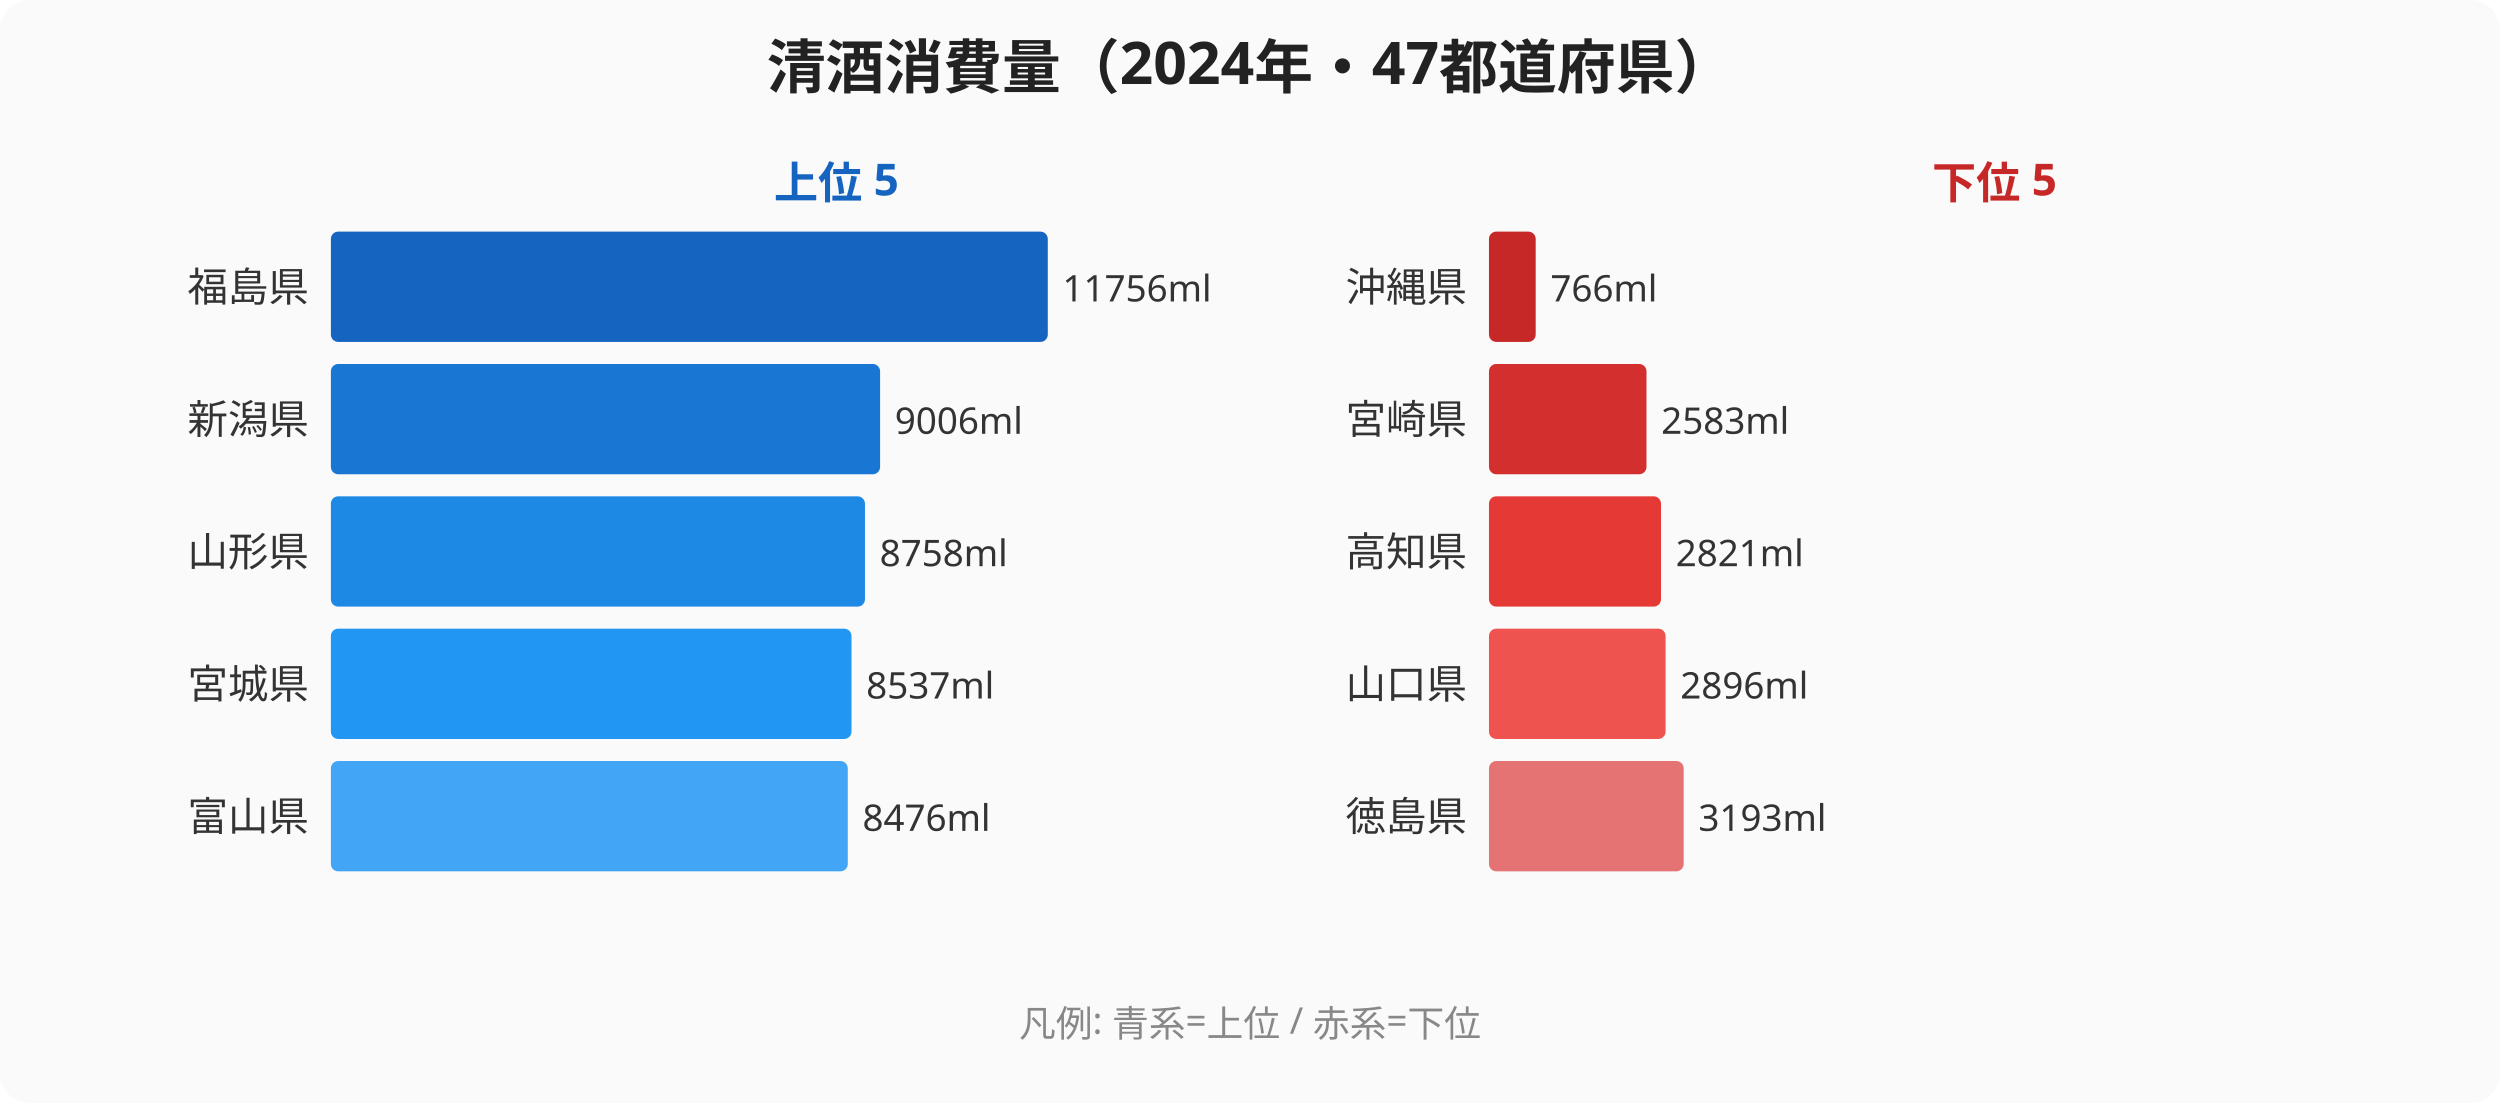
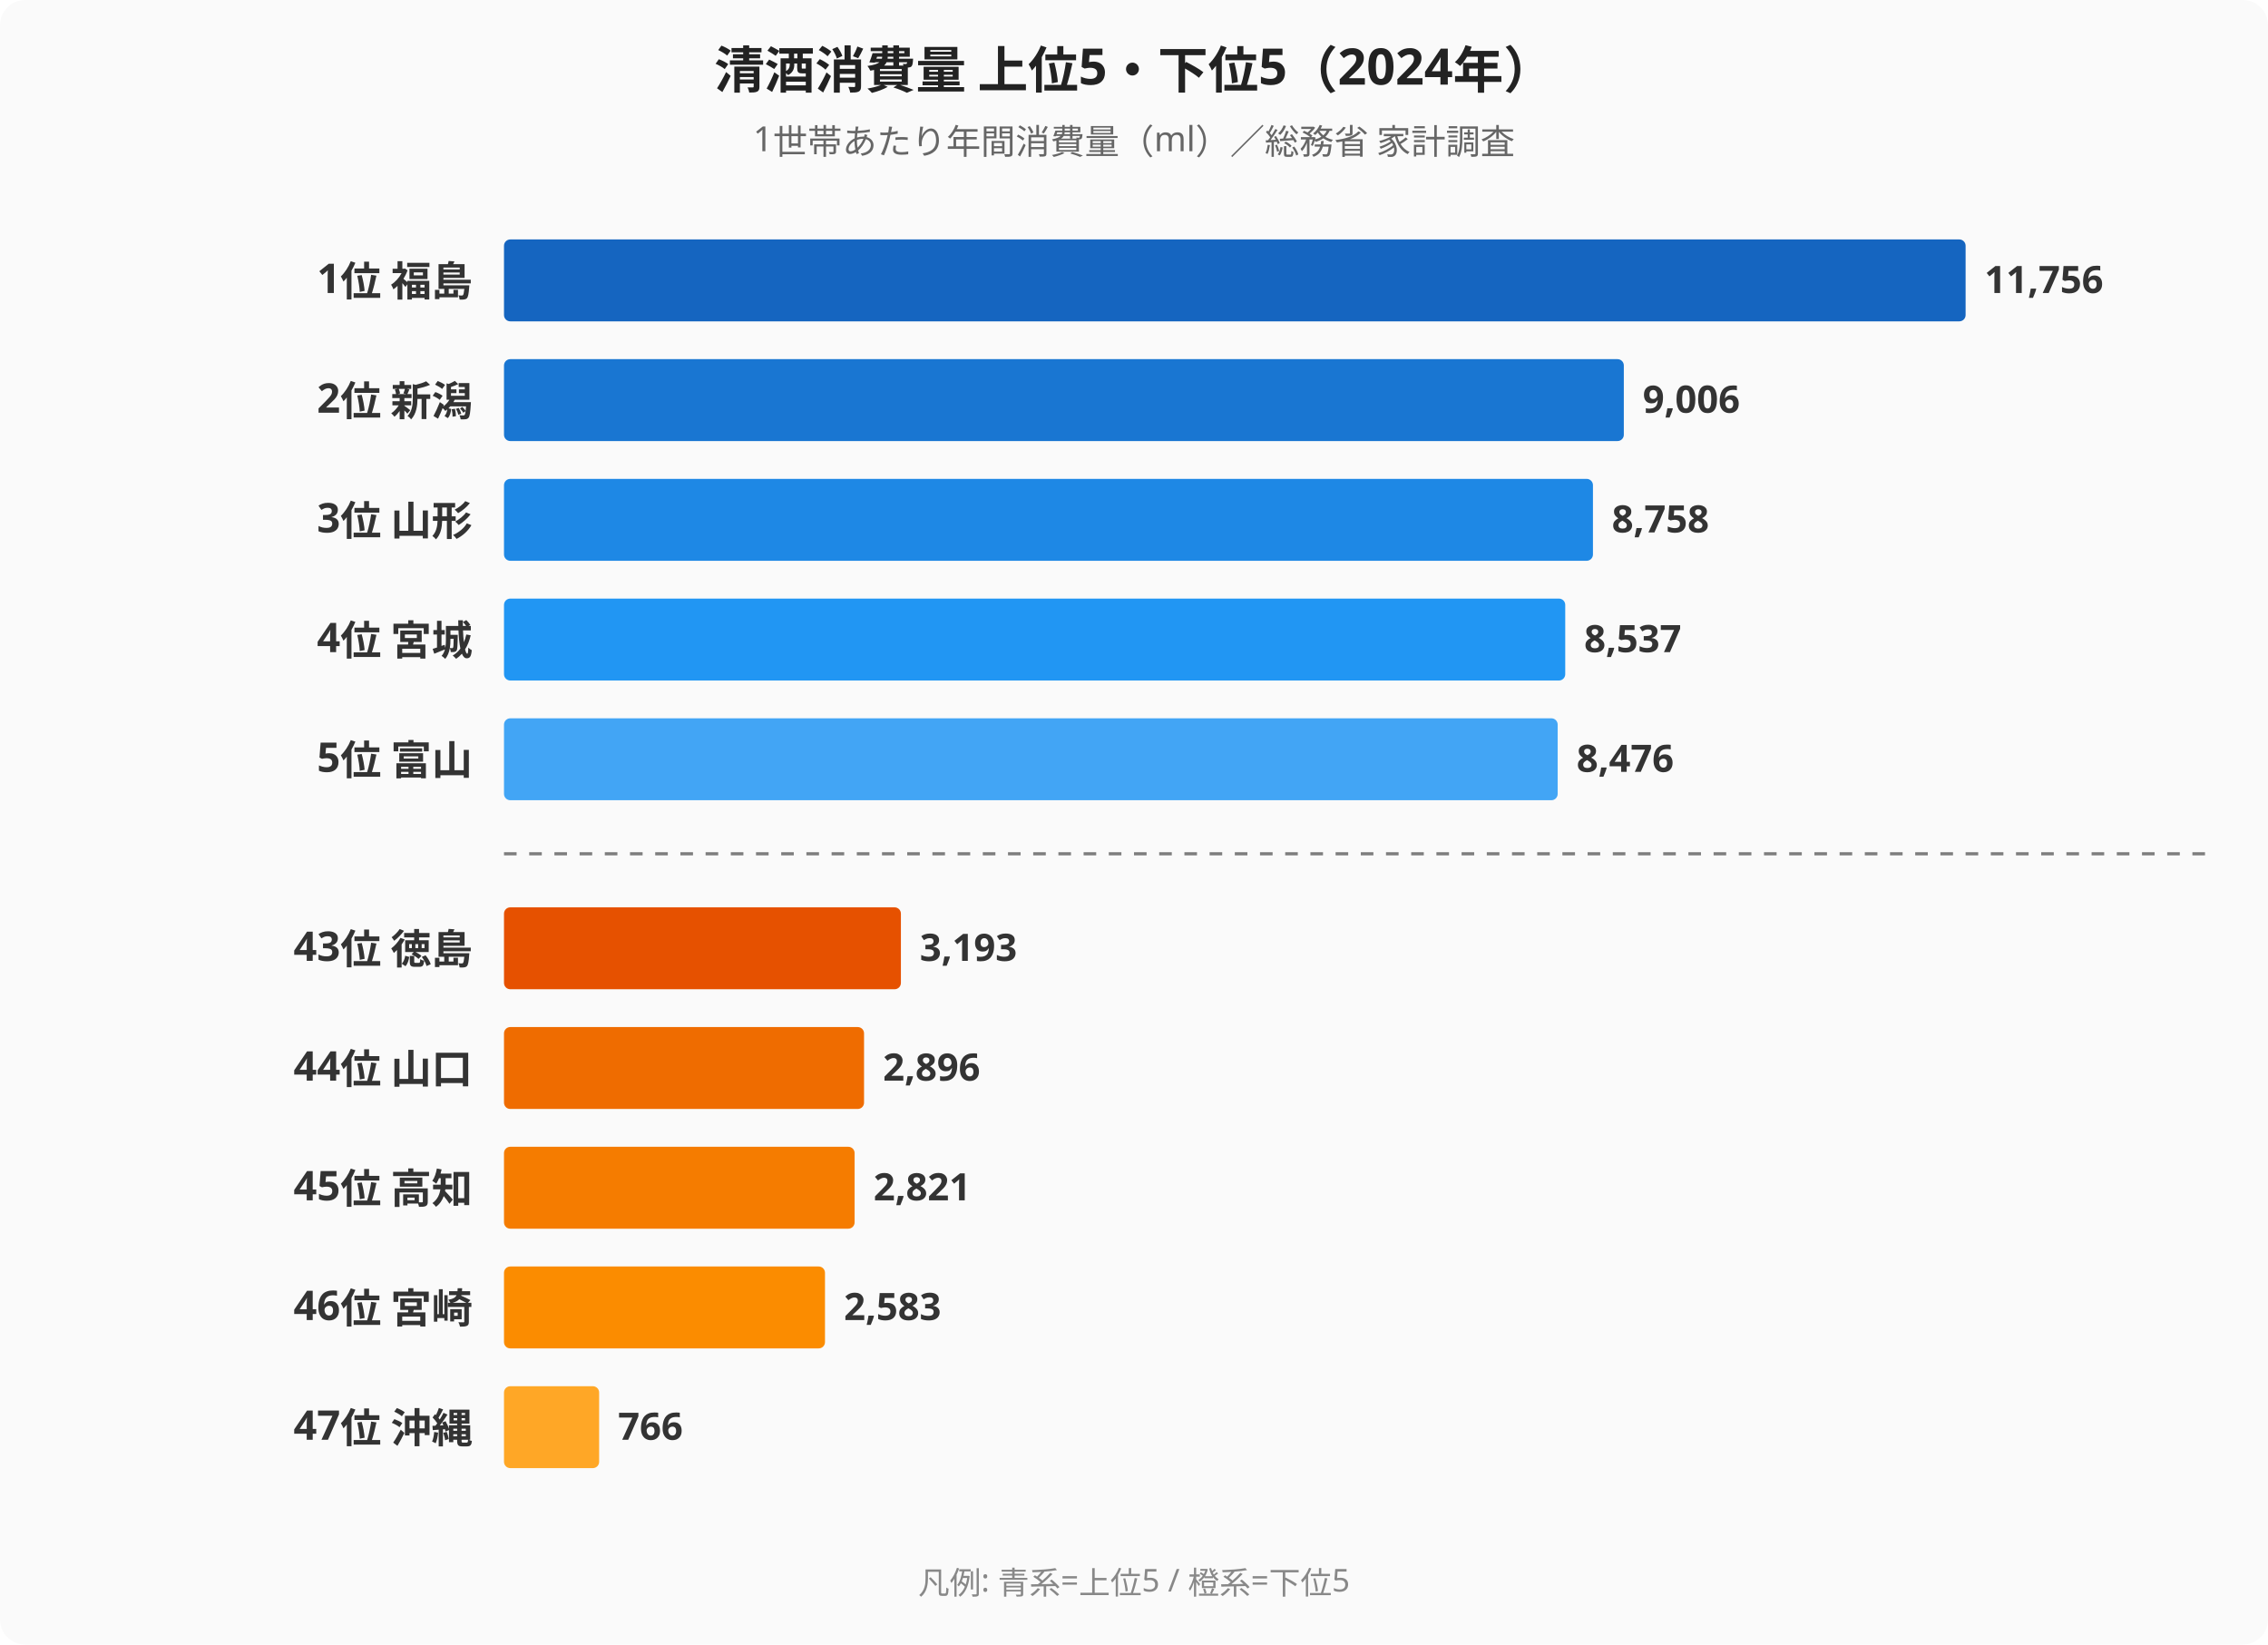
- <svg xmlns="http://www.w3.org/2000/svg" viewBox="0 0 680 300" width="680" height="300" font-family="'Hiragino Sans','Noto Sans JP',sans-serif" role="img" aria-label="清酒消費量（2024年・47都道府県）">
+ <svg xmlns="http://www.w3.org/2000/svg" viewBox="0 0 720 522" width="720" height="522" font-family="'Hiragino Sans','Noto Sans JP',sans-serif" role="img" aria-label="清酒消費量 上位5・下位5（2024年・ml/世帯）">
  <style>
    .svg-bg{fill:#fafafa}
    .svg-title{fill:#222}
    .svg-subtitle{fill:#666}
    .svg-label{fill:#333}
    .svg-legend{fill:#888}
    @media (prefers-color-scheme:dark){
      .svg-bg{fill:#1f2937}
      .svg-title{fill:#f9fafb}
      .svg-subtitle{fill:#9ca3af}
      .svg-label{fill:#e5e7eb}
      .svg-legend{fill:#9ca3af}
    }
  </style>
-   <rect width="680" height="300" class="svg-bg" rx="8" />
-   <text x="340" y="24" text-anchor="middle" font-size="16" font-weight="bold" class="svg-title">清酒消費量（2024年・47都道府県）</text>
-   <text x="227.5" y="54" text-anchor="middle" font-size="12" font-weight="bold" fill="#1565c0">上位 5</text>
-   <text x="542.5" y="54" text-anchor="middle" font-size="12" font-weight="bold" fill="#c62828">下位 5</text>
-   <text x="84" y="82" text-anchor="end" font-size="11" class="svg-label">福島県</text>
-   <rect x="90" y="63" width="195" height="30" fill="#1565c0" rx="2" />
-   <text x="289" y="82" font-size="10" class="svg-label">11756ml</text>
-   <text x="84" y="118" text-anchor="end" font-size="11" class="svg-label">新潟県</text>
-   <rect x="90" y="99" width="149.385" height="30" fill="#1976d2" rx="2" />
-   <text x="243.385" y="118" font-size="10" class="svg-label">9006ml</text>
-   <text x="84" y="154" text-anchor="end" font-size="11" class="svg-label">山形県</text>
-   <rect x="90" y="135" width="145.271" height="30" fill="#1e88e5" rx="2" />
-   <text x="239.271" y="154" font-size="10" class="svg-label">8758ml</text>
-   <text x="84" y="190" text-anchor="end" font-size="11" class="svg-label">宮城県</text>
-   <rect x="90" y="171" width="141.606" height="30" fill="#2196f3" rx="2" />
-   <text x="235.606" y="190" font-size="10" class="svg-label">8537ml</text>
-   <text x="84" y="226" text-anchor="end" font-size="11" class="svg-label">富山県</text>
-   <rect x="90" y="207" width="140.594" height="30" fill="#42a5f5" rx="2" />
-   <text x="234.594" y="226" font-size="10" class="svg-label">8476ml</text>
-   <text x="399" y="82" text-anchor="end" font-size="11" class="svg-label">沖縄県</text>
-   <rect x="405" y="63" width="12.706" height="30" fill="#c62828" rx="2" />
-   <text x="421.706" y="82" font-size="10" class="svg-label">766ml</text>
-   <text x="399" y="118" text-anchor="end" font-size="11" class="svg-label">宮崎県</text>
-   <rect x="405" y="99" width="42.845" height="30" fill="#d32f2f" rx="2" />
-   <text x="451.845" y="118" font-size="10" class="svg-label">2583ml</text>
-   <text x="399" y="154" text-anchor="end" font-size="11" class="svg-label">高知県</text>
-   <rect x="405" y="135" width="46.793" height="30" fill="#e53935" rx="2" />
-   <text x="455.793" y="154" font-size="10" class="svg-label">2821ml</text>
-   <text x="399" y="190" text-anchor="end" font-size="11" class="svg-label">山口県</text>
-   <rect x="405" y="171" width="48.037" height="30" fill="#ef5350" rx="2" />
-   <text x="457.037" y="190" font-size="10" class="svg-label">2896ml</text>
-   <text x="399" y="226" text-anchor="end" font-size="11" class="svg-label">徳島県</text>
-   <rect x="405" y="207" width="52.963" height="30" fill="#e57373" rx="2" />
-   <text x="461.963" y="226" font-size="10" class="svg-label">3193ml</text>
-   <text x="340" y="282" text-anchor="middle" font-size="10" class="svg-legend">凡例: 青系=上位 / 赤系=下位</text>
+   <rect width="720" height="522" class="svg-bg" rx="8" />
+   <text x="360" y="28" text-anchor="middle" font-size="16" font-weight="bold" class="svg-title">清酒消費量 上位5・下位5（2024年）</text>
+   <text x="360" y="48" text-anchor="middle" font-size="11" class="svg-subtitle">1世帯あたり年間消費量（ml）／総務省 家計調査</text>
+   <line x1="160" y1="271" x2="704" y2="271" class="svg-legend" stroke="currentColor" stroke-width="1" stroke-dasharray="4 4" opacity="0.5" />
+   <text x="150" y="93" text-anchor="end" font-size="13" font-weight="600" class="svg-label">1位 福島</text>
+   <rect x="160" y="76" width="464.0" height="26" rx="2" fill="#1565c0" />
+   <text x="630.0" y="93" font-size="12" font-weight="600" class="svg-label">11,756</text>
+   <text x="150" y="131" text-anchor="end" font-size="13" font-weight="600" class="svg-label">2位 新潟</text>
+   <rect x="160" y="114" width="355.5" height="26" rx="2" fill="#1976d2" />
+   <text x="521.5" y="131" font-size="12" font-weight="600" class="svg-label">9,006</text>
+   <text x="150" y="169" text-anchor="end" font-size="13" font-weight="600" class="svg-label">3位 山形</text>
+   <rect x="160" y="152" width="345.7" height="26" rx="2" fill="#1e88e5" />
+   <text x="511.7" y="169" font-size="12" font-weight="600" class="svg-label">8,758</text>
+   <text x="150" y="207" text-anchor="end" font-size="13" font-weight="600" class="svg-label">4位 宮城</text>
+   <rect x="160" y="190" width="336.9" height="26" rx="2" fill="#2196f3" />
+   <text x="502.9" y="207" font-size="12" font-weight="600" class="svg-label">8,537</text>
+   <text x="150" y="245" text-anchor="end" font-size="13" font-weight="600" class="svg-label">5位 富山</text>
+   <rect x="160" y="228" width="334.5" height="26" rx="2" fill="#42a5f5" />
+   <text x="500.5" y="245" font-size="12" font-weight="600" class="svg-label">8,476</text>
+   <text x="150" y="305" text-anchor="end" font-size="13" font-weight="600" class="svg-label">43位 徳島</text>
+   <rect x="160" y="288" width="126.0" height="26" rx="2" fill="#e65100" />
+   <text x="292.0" y="305" font-size="12" font-weight="600" class="svg-label">3,193</text>
+   <text x="150" y="343" text-anchor="end" font-size="13" font-weight="600" class="svg-label">44位 山口</text>
+   <rect x="160" y="326" width="114.3" height="26" rx="2" fill="#ef6c00" />
+   <text x="280.3" y="343" font-size="12" font-weight="600" class="svg-label">2,896</text>
+   <text x="150" y="381" text-anchor="end" font-size="13" font-weight="600" class="svg-label">45位 高知</text>
+   <rect x="160" y="364" width="111.3" height="26" rx="2" fill="#f57c00" />
+   <text x="277.3" y="381" font-size="12" font-weight="600" class="svg-label">2,821</text>
+   <text x="150" y="419" text-anchor="end" font-size="13" font-weight="600" class="svg-label">46位 宮崎</text>
+   <rect x="160" y="402" width="101.9" height="26" rx="2" fill="#fb8c00" />
+   <text x="267.9" y="419" font-size="12" font-weight="600" class="svg-label">2,583</text>
+   <text x="150" y="457" text-anchor="end" font-size="13" font-weight="600" class="svg-label">47位 沖縄</text>
+   <rect x="160" y="440" width="30.2" height="26" rx="2" fill="#ffa726" />
+   <text x="196.2" y="457" font-size="12" font-weight="600" class="svg-label">766</text>
+   <text x="360" y="506" text-anchor="middle" font-size="10" class="svg-legend">凡例: 青系=上位5 / 橙系=下位5</text>
</svg>
